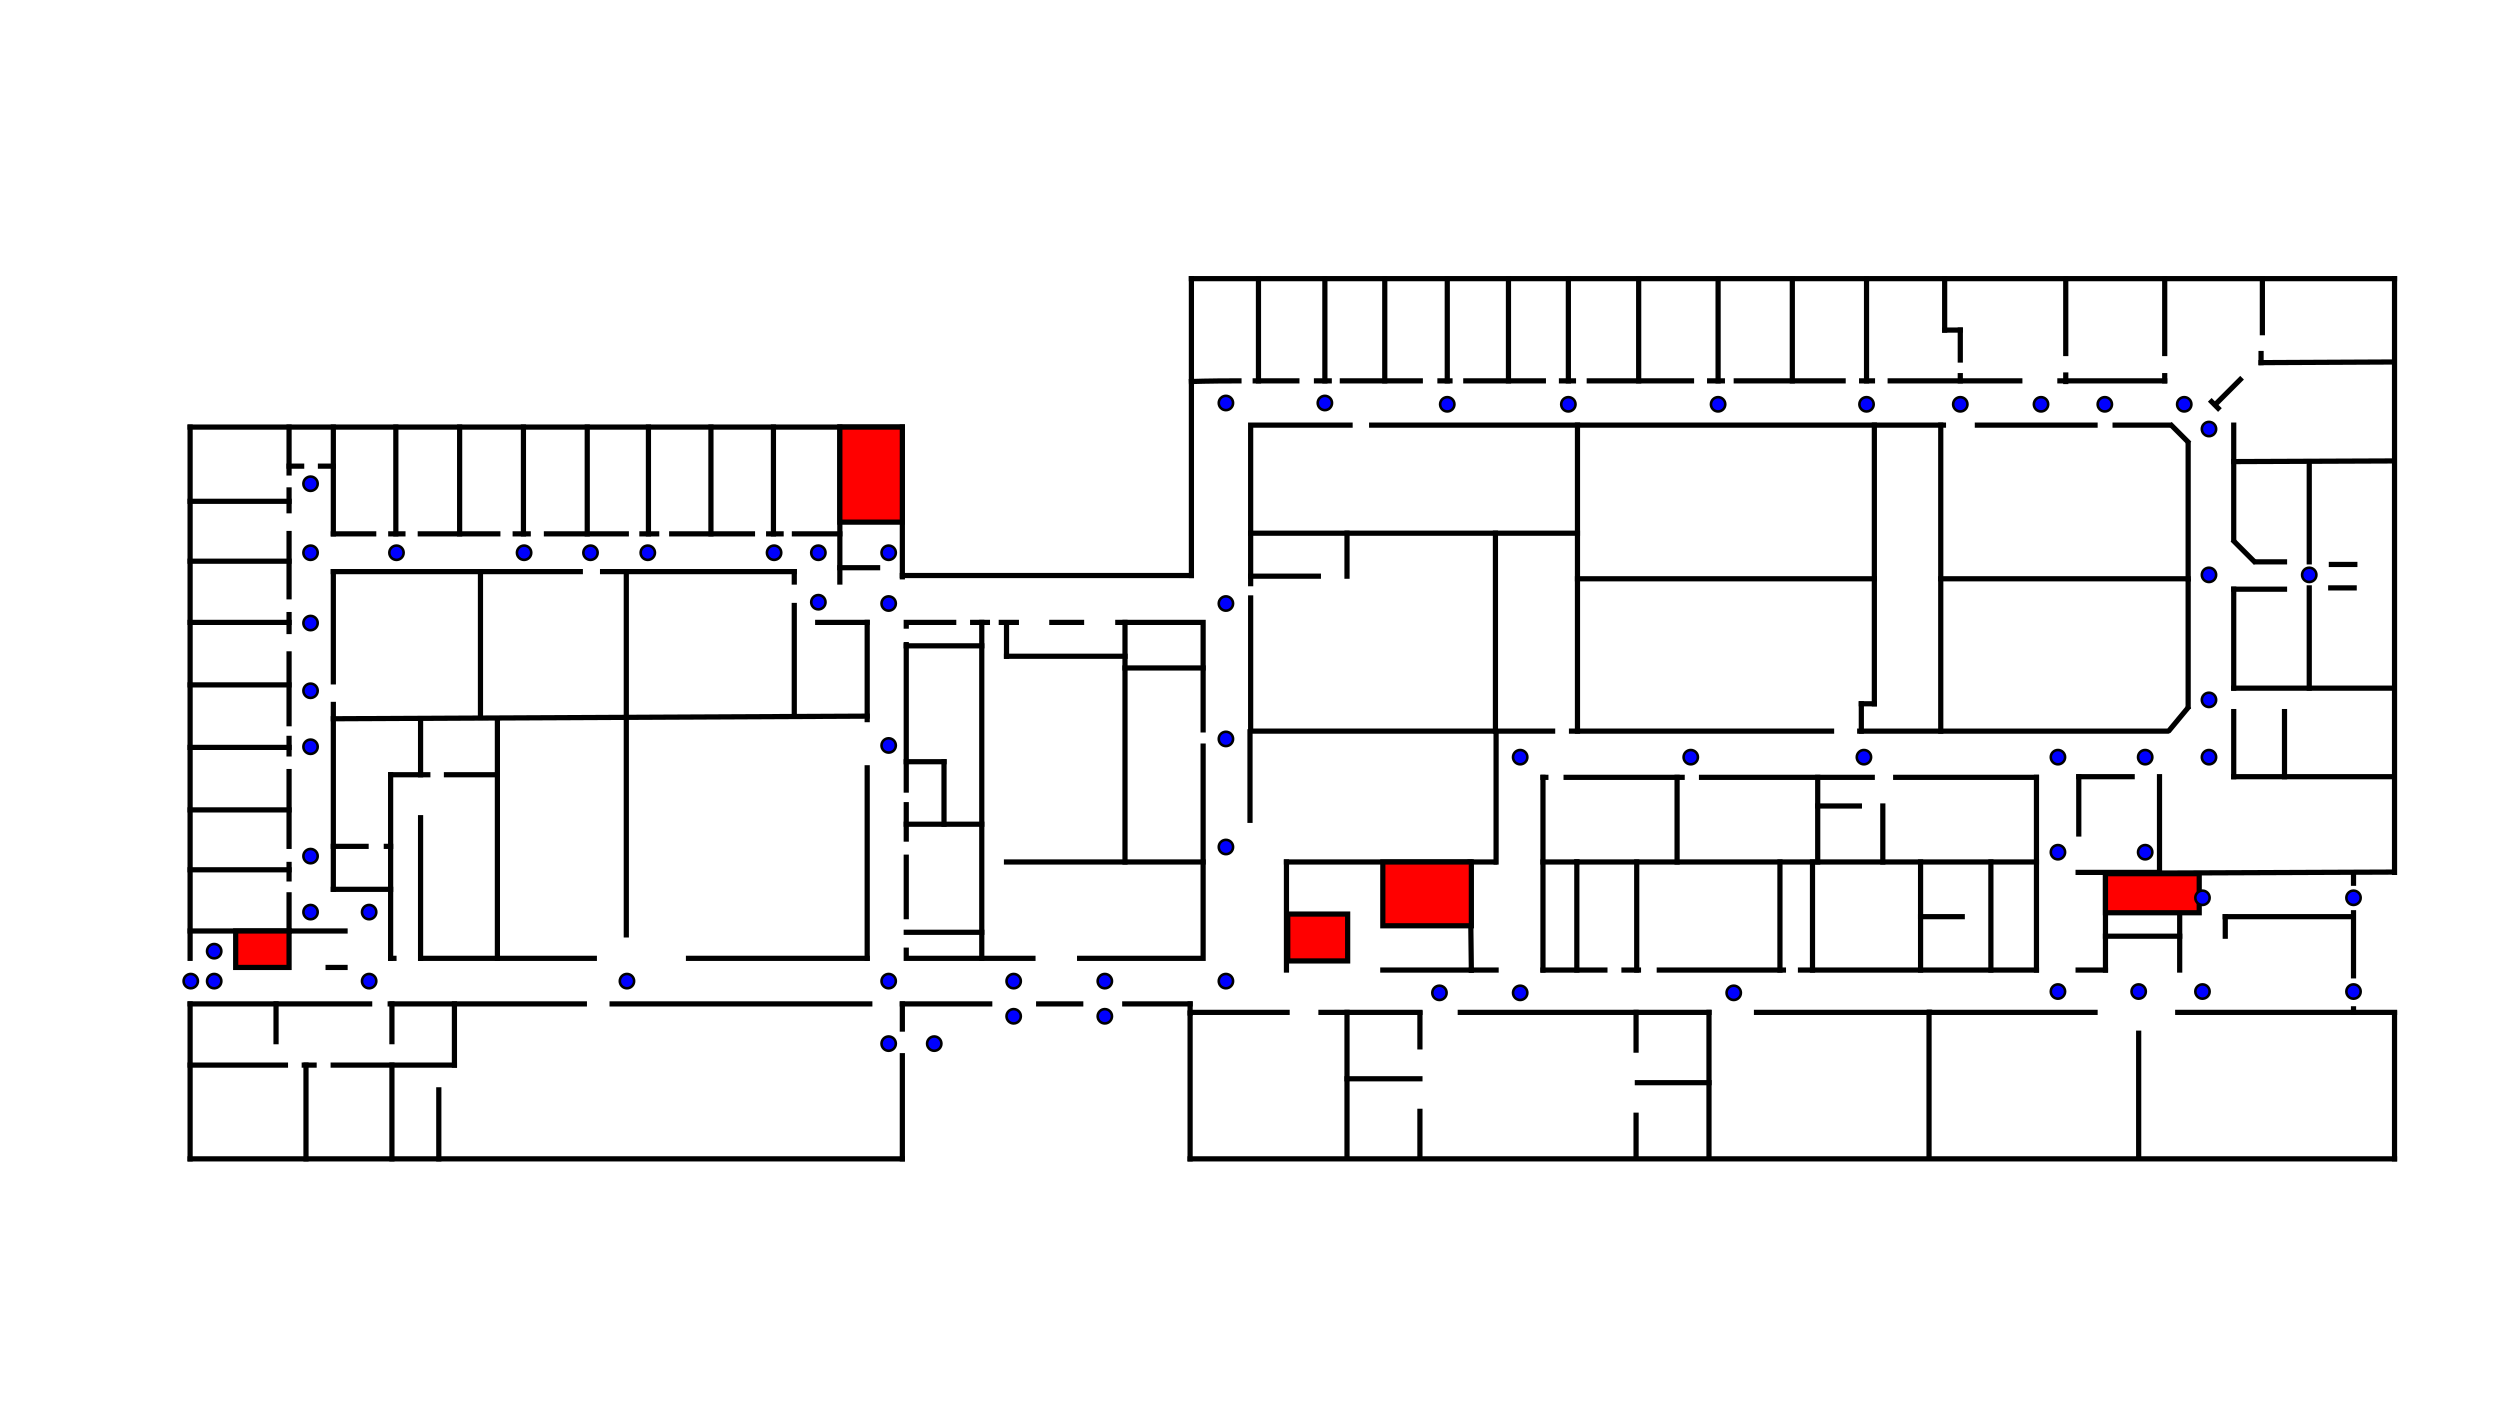
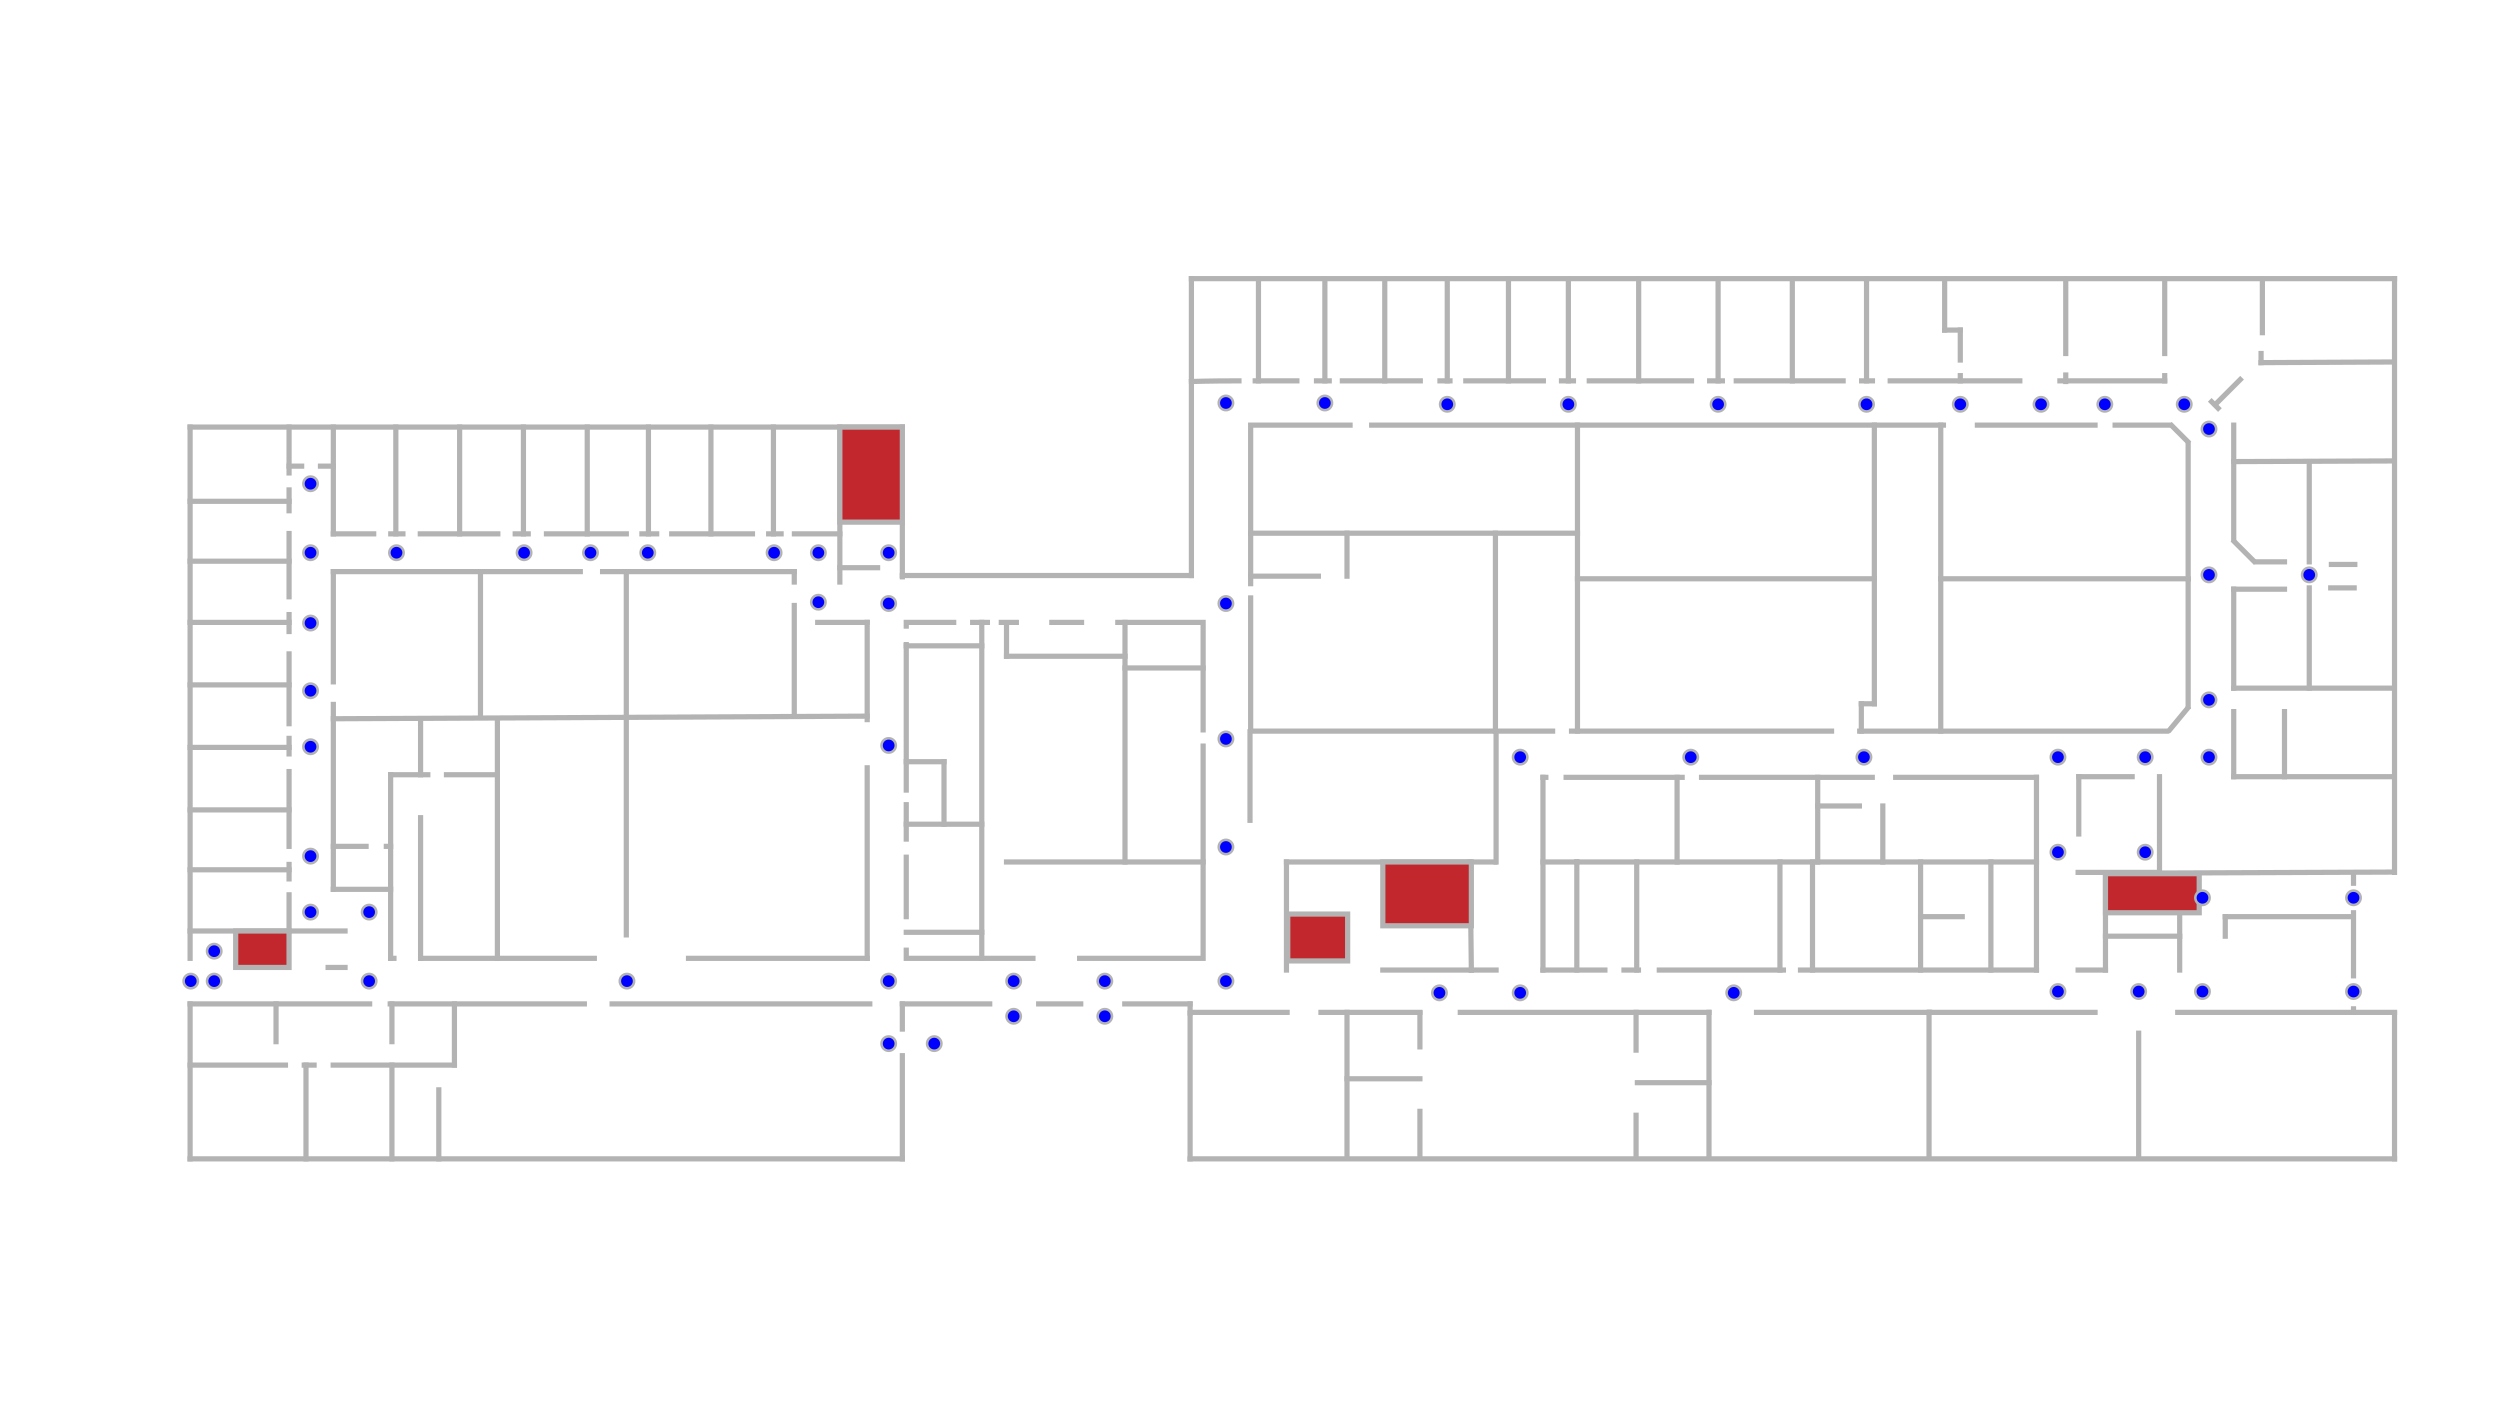
<svg xmlns="http://www.w3.org/2000/svg" id="Layer_2" data-name="Layer 2" viewBox="0 0 1920 1080">
  <defs>
-     <style>.cls-1,.cls-2,.cls-3{fill:none;}.cls-1,.cls-2,.cls-3,.cls-4,.cls-5{stroke:#000;}.cls-1,.cls-3,.cls-4,.cls-5{stroke-linecap:square;}.cls-1,.cls-2,.cls-4,.cls-5{stroke-miterlimit:10;}.cls-1,.cls-2,.cls-3,.cls-4{stroke-width:4px;}.cls-3{stroke-linejoin:bevel;}.cls-4{fill:red;}.cls-5{fill:blue;stroke-width:2px;}</style>
+     <style>.cls-1,.cls-2,.cls-3{fill:none;}.cls-1,.cls-2,.cls-3,.cls-4,.cls-5{stroke:#b3b3b3;}.cls-1,.cls-3,.cls-4,.cls-5{stroke-linecap:square;}.cls-1,.cls-2,.cls-4,.cls-5{stroke-miterlimit:10;}.cls-1,.cls-2,.cls-3,.cls-4{stroke-width:4px;}.cls-3{stroke-linejoin:bevel;}.cls-4{fill:#c1272d;}.cls-5{fill:blue;stroke-width:2px;}</style>
  </defs>
  <path class="cls-1" d="M915,293s12.74-.5,36.52-.5" />
  <path class="cls-1" d="M964,292.5h32" />
  <path class="cls-1" d="M1011.07,292.5h9.78" />
  <path class="cls-1" d="M1030.93,292.5h59.85" />
  <path class="cls-1" d="M1105.89,292.5h7.7" />
  <path class="cls-1" d="M1125.74,292.5h59.56" />
  <path class="cls-1" d="M1199.22,292.5h9.19" />
  <path class="cls-1" d="M1220.56,292.5h78.51" />
  <path class="cls-1" d="M1313,292.5h9.78" />
  <path class="cls-1" d="M1333.44,292.5h82.08" />
  <path class="cls-1" d="M1429.74,292.5h8.3" />
  <path class="cls-1" d="M1451.67,292.5h99.55" />
  <path class="cls-1" d="M1582,292.5h80.46" />
  <line class="cls-1" x1="966.5" y1="292.5" x2="966.5" y2="214.5" />
  <line class="cls-1" x1="1017.5" y1="214.5" x2="1017.5" y2="292.5" />
  <line class="cls-1" x1="1063.5" y1="214.5" x2="1063.5" y2="292.5" />
  <line class="cls-1" x1="1111.5" y1="214.5" x2="1111.5" y2="292.5" />
  <line class="cls-1" x1="1158.5" y1="214.5" x2="1158.5" y2="292.5" />
  <line class="cls-1" x1="1204.5" y1="214.5" x2="1204.5" y2="292.5" />
  <line class="cls-1" x1="1258.5" y1="214.5" x2="1258.5" y2="292.5" />
  <line class="cls-1" x1="1319.5" y1="214.5" x2="1319.5" y2="292.5" />
  <line class="cls-1" x1="1376.5" y1="214.5" x2="1376.5" y2="292.5" />
  <line class="cls-1" x1="1433.5" y1="214.5" x2="1433.5" y2="292.5" />
  <line class="cls-1" x1="1493.5" y1="214.5" x2="1493.5" y2="253.5" />
  <line class="cls-1" x1="1505.5" y1="253.5" x2="1505.5" y2="276.5" />
  <line class="cls-1" x1="1493.5" y1="253.5" x2="1505.5" y2="253.5" />
  <line class="cls-1" x1="1586.5" y1="214.5" x2="1586.5" y2="271.5" />
  <line class="cls-1" x1="1505.5" y1="288.5" x2="1505.5" y2="292.5" />
  <line class="cls-1" x1="1586.5" y1="288" x2="1586.5" y2="293" />
  <line class="cls-1" x1="1662.5" y1="214.5" x2="1662.5" y2="271.5" />
  <line class="cls-1" x1="1662.5" y1="292.5" x2="1662.5" y2="288.5" />
  <line class="cls-1" x1="1737.5" y1="214.5" x2="1737.5" y2="255.5" />
  <line class="cls-1" x1="1736.5" y1="271.5" x2="1736.5" y2="278.5" />
  <line class="cls-1" x1="1838" y1="278" x2="1736.5" y2="278.5" />
  <line class="cls-1" x1="1701.5" y1="310.5" x2="1720.5" y2="291.5" />
  <line class="cls-1" x1="1698.5" y1="308.5" x2="1703.5" y2="313.5" />
  <line class="cls-1" x1="1715.5" y1="326.5" x2="1715.5" y2="413.5" />
  <line class="cls-1" x1="1838" y1="354" x2="1715.5" y2="354.5" />
  <line class="cls-1" x1="1773.5" y1="354.5" x2="1773.5" y2="431.5" />
  <line class="cls-2" x1="1714.5" y1="414.5" x2="1732.5" y2="432.5" />
  <line class="cls-1" x1="1754.5" y1="431.5" x2="1733.5" y2="431.5" />
  <line class="cls-1" x1="1790.5" y1="433.5" x2="1808.5" y2="433.5" />
  <line class="cls-1" x1="1790" y1="451.5" x2="1808" y2="451.5" />
  <line class="cls-1" x1="1773.5" y1="451.5" x2="1773.5" y2="528.5" />
  <line class="cls-1" x1="1838" y1="528.5" x2="1715.5" y2="528.5" />
  <line class="cls-1" x1="1715.5" y1="452.5" x2="1715.5" y2="528.5" />
  <line class="cls-1" x1="1754.5" y1="452.5" x2="1715.5" y2="452.5" />
  <line class="cls-1" x1="1715.5" y1="546.5" x2="1715.5" y2="596.5" />
  <line class="cls-1" x1="1838" y1="596.5" x2="1715.5" y2="596.5" />
  <line class="cls-1" x1="1754.5" y1="546.5" x2="1754.5" y2="596.5" />
  <line class="cls-1" x1="1838.75" y1="669.75" x2="1658.5" y2="670.5" />
  <line class="cls-1" x1="1658.5" y1="596.5" x2="1658.5" y2="670.5" />
  <line class="cls-1" x1="1637.5" y1="596.5" x2="1596.5" y2="596.5" />
  <line class="cls-1" x1="1596.5" y1="640.5" x2="1596.5" y2="596.5" />
  <line class="cls-1" x1="1642.5" y1="793.5" x2="1642.5" y2="889.5" />
  <line class="cls-2" x1="1670.5" y1="777.5" x2="1841" y2="777.5" />
  <line class="cls-1" x1="1609" y1="777.5" x2="1482" y2="777.5" />
  <line class="cls-1" x1="1481.5" y1="889.5" x2="1481.5" y2="777.5" />
  <line class="cls-1" x1="1349" y1="777.5" x2="1482" y2="777.5" />
  <line class="cls-1" x1="1312.5" y1="777.5" x2="1312.5" y2="889.5" />
  <line class="cls-1" x1="1121.5" y1="777.5" x2="1312.5" y2="777.5" />
  <line class="cls-1" x1="1256.5" y1="777.5" x2="1256.5" y2="806.5" />
  <line class="cls-1" x1="1257.5" y1="831.5" x2="1312.5" y2="831.5" />
  <line class="cls-1" x1="1256.5" y1="856.5" x2="1256.5" y2="889.5" />
  <line class="cls-1" x1="1014.5" y1="777.5" x2="1090.5" y2="777.5" />
  <line class="cls-1" x1="1090.5" y1="804" x2="1090.5" y2="778" />
  <line class="cls-1" x1="1034.5" y1="828.5" x2="1090.5" y2="828.5" />
  <line class="cls-1" x1="1090.5" y1="889.5" x2="1090.5" y2="853.5" />
  <line class="cls-1" x1="1034.5" y1="777.5" x2="1034.5" y2="889.5" />
  <line class="cls-1" x1="914.5" y1="777.5" x2="988.5" y2="777.5" />
  <path class="cls-1" d="M1053.44,326.5h439.12" />
  <path class="cls-1" d="M1518.63,326.5H1609" />
  <path class="cls-1" d="M1624.41,326.5h41.66" />
  <path class="cls-3" d="M1428.26,561.5H1665.5L1680,544" />
  <path class="cls-1" d="M1406.63,561.5h-199.7" />
  <path class="cls-1" d="M1192.41,561.5H960.5V459.22" />
  <path class="cls-1" d="M960.5,448.26V326.5h76.35" />
  <line class="cls-1" x1="1211.5" y1="326.5" x2="1211.5" y2="561.5" />
  <line class="cls-1" x1="1439.5" y1="444.5" x2="1211.5" y2="444.5" />
  <line class="cls-1" x1="1439.5" y1="326.5" x2="1439.5" y2="540.5" />
  <line class="cls-1" x1="1429.5" y1="540.5" x2="1429.5" y2="561.5" />
  <line class="cls-1" x1="1439.5" y1="540.5" x2="1429.5" y2="540.5" />
  <line class="cls-1" x1="1490.5" y1="326.5" x2="1490.5" y2="561.5" />
  <line class="cls-1" x1="1680.5" y1="444.5" x2="1490.5" y2="444.5" />
  <line class="cls-1" x1="960.5" y1="409.5" x2="1211.5" y2="409.5" />
  <line class="cls-1" x1="1148.5" y1="409.5" x2="1148.5" y2="561.5" />
  <line class="cls-1" x1="960.5" y1="442.5" x2="1012.5" y2="442.5" />
  <line class="cls-1" x1="1034.5" y1="409.5" x2="1034.5" y2="442.5" />
  <line class="cls-2" x1="1680.5" y1="544.5" x2="1680.5" y2="444.5" />
  <line class="cls-1" x1="1680.5" y1="341.5" x2="1680.5" y2="444.5" />
  <line class="cls-2" x1="1666.5" y1="325.5" x2="1681.5" y2="340.5" />
  <path class="cls-1" d="M1564,597H1455.89" />
  <path class="cls-1" d="M1437.89,597H1306.78" />
  <path class="cls-1" d="M1291.89,597h-89.11" />
  <path class="cls-1" d="M1187.22,597H1185" />
  <line class="cls-1" x1="1564" y1="745" x2="1564" y2="597" />
  <path class="cls-1" d="M1185,745h47.56" />
  <path class="cls-1" d="M1247.22,745h11.11" />
  <path class="cls-1" d="M1274.33,745h95.34" />
  <path class="cls-1" d="M1382.78,745H1564" />
  <line class="cls-1" x1="1185" y1="597" x2="1185" y2="745" />
  <line class="cls-1" x1="1211" y1="662" x2="1211" y2="745" />
  <line class="cls-1" x1="1185" y1="662" x2="1211" y2="662" />
  <line class="cls-1" x1="1564" y1="662" x2="1211" y2="662" />
  <line class="cls-1" x1="1257" y1="745" x2="1257" y2="662" />
  <line class="cls-1" x1="1367" y1="662" x2="1367" y2="745" />
  <line class="cls-1" x1="1392" y1="662" x2="1392" y2="745" />
  <line class="cls-1" x1="1475" y1="662" x2="1475" y2="745" />
  <line class="cls-1" x1="1529" y1="662" x2="1529" y2="745" />
  <line class="cls-1" x1="1475" y1="704" x2="1507" y2="704" />
  <line class="cls-1" x1="1288" y1="662" x2="1288" y2="597" />
  <line class="cls-1" x1="1396" y1="662" x2="1396" y2="597" />
  <line class="cls-1" x1="1428" y1="619" x2="1396" y2="619" />
  <line class="cls-1" x1="1446" y1="619" x2="1446" y2="662" />
  <line class="cls-1" x1="914" y1="890" x2="1839" y2="890" />
  <line class="cls-1" x1="1839" y1="778" x2="1839" y2="890" />
  <line class="cls-1" x1="1839" y1="670" x2="1839" y2="214" />
  <line class="cls-1" x1="915" y1="214" x2="1839" y2="214" />
  <path class="cls-1" d="M1807.5,671.5v6.83" />
  <path class="cls-1" d="M1807.5,701v48.44" />
  <path class="cls-1" d="M1807.5,774.78v2.72" />
  <line class="cls-1" x1="1807" y1="704" x2="1709" y2="704" />
  <line class="cls-1" x1="1709" y1="719" x2="1709" y2="704" />
  <line class="cls-1" x1="1617" y1="745" x2="1617" y2="672" />
  <line class="cls-1" x1="1596" y1="670" x2="1658" y2="670" />
  <line class="cls-1" x1="1596" y1="745" x2="1617" y2="745" />
  <line class="cls-1" x1="1617" y1="719" x2="1674" y2="719" />
  <line class="cls-1" x1="1674" y1="700" x2="1674" y2="745" />
  <line class="cls-1" x1="914" y1="778" x2="914" y2="890" />
  <line class="cls-1" x1="960" y1="630" x2="960" y2="562" />
  <line class="cls-1" x1="988" y1="662" x2="1148" y2="662" />
  <line class="cls-1" x1="1149" y1="562" x2="1149" y2="662" />
  <line class="cls-1" x1="1129" y1="662" x2="1130" y2="745" />
  <line class="cls-1" x1="1149" y1="745" x2="1130" y2="745" />
  <line class="cls-1" x1="988" y1="745" x2="988" y2="662" />
  <line class="cls-1" x1="1062" y1="745" x2="1130" y2="745" />
  <line class="cls-1" x1="915" y1="214" x2="915" y2="442" />
  <line class="cls-1" x1="693" y1="328" x2="693" y2="443" />
  <line class="cls-1" x1="915" y1="442" x2="693" y2="442" />
  <line class="cls-1" x1="146" y1="328" x2="693" y2="328" />
  <line class="cls-1" x1="146" y1="736" x2="146" y2="328" />
  <line class="cls-1" x1="146" y1="771" x2="146" y2="890" />
  <line class="cls-1" x1="693" y1="890" x2="146" y2="890" />
  <path class="cls-1" d="M693,771v19.33" />
  <path class="cls-1" d="M693,810.78V890" />
  <path class="cls-1" d="M914,771H863.82" />
  <path class="cls-1" d="M830,771h-32.3" />
  <path class="cls-1" d="M760.11,771H693" />
  <line class="cls-1" x1="914" y1="778" x2="914" y2="771" />
  <path class="cls-1" d="M222,328v35.22" />
  <path class="cls-1" d="M222,376.26v16" />
  <path class="cls-1" d="M222,409.74v48.59" />
  <path class="cls-1" d="M222,472v13" />
  <path class="cls-1" d="M222,502.19v53.62" />
  <path class="cls-1" d="M222,567.07V579" />
  <path class="cls-1" d="M222,592.56V650" />
  <path class="cls-1" d="M222,663.89V675" />
  <path class="cls-1" d="M222,687.22V715" />
  <line class="cls-1" x1="146" y1="715" x2="222" y2="715" />
  <line class="cls-1" x1="146" y1="668" x2="222" y2="668" />
  <line class="cls-1" x1="146" y1="622" x2="222" y2="622" />
  <line class="cls-1" x1="146" y1="574" x2="222" y2="574" />
  <line class="cls-1" x1="146" y1="526" x2="222" y2="526" />
  <line class="cls-1" x1="146" y1="478" x2="222" y2="478" />
  <line class="cls-1" x1="146" y1="431" x2="222" y2="431" />
  <line class="cls-1" x1="146" y1="385" x2="222" y2="385" />
  <path class="cls-1" d="M256,410h31" />
  <path class="cls-1" d="M300.11,410h9.33" />
  <path class="cls-1" d="M322.78,410h59.55" />
  <path class="cls-1" d="M395.67,410h10" />
  <path class="cls-1" d="M419.67,410H481" />
  <path class="cls-1" d="M493,410h11.33" />
  <path class="cls-1" d="M515.89,410h62" />
  <path class="cls-1" d="M590.33,410h9.56" />
  <path class="cls-1" d="M610.11,410H645" />
  <line class="cls-1" x1="645" y1="328" x2="645" y2="447" />
  <line class="cls-1" x1="256" y1="328" x2="256" y2="410" />
  <line class="cls-1" x1="304" y1="328" x2="304" y2="410" />
  <line class="cls-1" x1="353" y1="328" x2="353" y2="410" />
  <line class="cls-1" x1="402" y1="328" x2="402" y2="410" />
  <line class="cls-1" x1="451" y1="328" x2="451" y2="410" />
  <line class="cls-1" x1="498" y1="328" x2="498" y2="410" />
  <line class="cls-1" x1="546" y1="328" x2="546" y2="410" />
  <line class="cls-1" x1="594" y1="328" x2="594" y2="410" />
  <path class="cls-1" d="M222,358h9.67" />
  <path class="cls-1" d="M246.11,358H256" />
  <path class="cls-1" d="M256,439v84.67" />
  <path class="cls-1" d="M256,541V683" />
  <path class="cls-1" d="M610,439H462.78" />
  <path class="cls-1" d="M445.67,439H256" />
  <path class="cls-1" d="M666,478v74.67" />
  <path class="cls-1" d="M666,589.67V736" />
  <path class="cls-1" d="M300,736h2.56" />
  <path class="cls-1" d="M323.22,736H456.44" />
  <path class="cls-1" d="M528.78,736H666" />
  <line class="cls-1" x1="256" y1="552" x2="666" y2="550" />
  <line class="cls-1" x1="369" y1="439" x2="369" y2="551" />
  <line class="cls-1" x1="481" y1="439" x2="481" y2="718" />
  <line class="cls-1" x1="610" y1="439" x2="610" y2="447" />
  <line class="cls-1" x1="610" y1="549" x2="610" y2="465" />
  <line class="cls-1" x1="666" y1="478" x2="628" y2="478" />
  <line class="cls-1" x1="382" y1="552" x2="382" y2="736" />
  <line class="cls-1" x1="300" y1="595" x2="300" y2="736" />
  <path class="cls-1" d="M382,595H342.89" />
  <path class="cls-1" d="M328.56,595H300" />
  <line class="cls-1" x1="323" y1="552" x2="323" y2="595" />
  <line class="cls-1" x1="323" y1="628" x2="323" y2="736" />
  <line class="cls-1" x1="256" y1="683" x2="300" y2="683" />
  <path class="cls-1" d="M256,650h25.15" />
  <path class="cls-1" d="M296.7,650H300" />
  <path class="cls-1" d="M696,480.85V478h36.44" />
  <path class="cls-1" d="M747,478h11.33" />
  <path class="cls-1" d="M769,478h11.56" />
  <path class="cls-1" d="M807.81,478h22.82" />
  <path class="cls-1" d="M858.48,478H924v82.56" />
  <path class="cls-1" d="M924,573V736H829.15" />
  <path class="cls-1" d="M793.3,736H696v-6.26" />
  <path class="cls-1" d="M696,704V658.33" />
  <path class="cls-1" d="M696,644.41V618" />
  <path class="cls-1" d="M696,606.78V495.07" />
  <line class="cls-1" x1="754" y1="478" x2="754" y2="736" />
  <line class="cls-1" x1="773" y1="662" x2="924" y2="662" />
  <line class="cls-1" x1="864" y1="478" x2="864" y2="662" />
  <line class="cls-1" x1="773" y1="480" x2="773" y2="504" />
  <line class="cls-1" x1="864" y1="504" x2="773" y2="504" />
  <line class="cls-1" x1="864" y1="513" x2="924" y2="513" />
  <line class="cls-1" x1="696" y1="496" x2="754" y2="496" />
  <line class="cls-1" x1="696" y1="633" x2="754" y2="633" />
  <line class="cls-1" x1="696" y1="585" x2="725" y2="585" />
  <line class="cls-1" x1="725" y1="633" x2="725" y2="585" />
  <line class="cls-1" x1="696" y1="716" x2="754" y2="716" />
  <path class="cls-1" d="M146,771H283.89" />
  <path class="cls-1" d="M299.67,771H448.78" />
  <path class="cls-1" d="M470.11,771H668" />
  <path class="cls-1" d="M146,818h73.22" />
  <path class="cls-1" d="M233.67,818h7.55" />
  <path class="cls-1" d="M255.89,818H349" />
  <line class="cls-1" x1="349" y1="771" x2="349" y2="818" />
  <line class="cls-1" x1="337" y1="890" x2="337" y2="837" />
  <line class="cls-1" x1="301" y1="890" x2="301" y2="818" />
  <line class="cls-1" x1="235" y1="818" x2="235" y2="890" />
  <line class="cls-1" x1="212" y1="771" x2="212" y2="800" />
  <line class="cls-1" x1="301" y1="771" x2="301" y2="800" />
  <rect class="cls-4" x="989" y="702" width="46" height="36" />
  <rect class="cls-4" x="1062" y="662" width="68" height="49" />
  <rect class="cls-4" x="1617" y="671" width="72" height="30" />
  <rect class="cls-4" x="645" y="328" width="48" height="73" />
  <line class="cls-1" x1="645" y1="436" x2="674" y2="436" />
  <rect class="cls-4" x="181" y="715" width="41" height="28" />
  <line class="cls-1" x1="223" y1="715" x2="265" y2="715" />
  <line class="cls-1" x1="265" y1="743" x2="252" y2="743" />
  <circle class="cls-5" cx="146.5" cy="753.5" r="5.5" />
  <circle class="cls-5" cx="164.5" cy="753.5" r="5.5" />
  <circle class="cls-5" cx="164.5" cy="730.5" r="5.5" />
  <circle class="cls-5" cx="283.5" cy="753.5" r="5.5" />
  <circle class="cls-5" cx="283.5" cy="700.5" r="5.5" />
  <circle class="cls-5" cx="238.5" cy="700.5" r="5.5" />
  <circle class="cls-5" cx="238.5" cy="657.5" r="5.5" />
  <circle class="cls-5" cx="238.5" cy="573.5" r="5.5" />
  <circle class="cls-5" cx="238.5" cy="530.5" r="5.5" />
  <circle class="cls-5" cx="238.5" cy="478.5" r="5.5" />
  <circle class="cls-5" cx="304.5" cy="424.5" r="5.5" />
  <circle class="cls-5" cx="238.5" cy="424.5" r="5.5" />
  <circle class="cls-5" cx="238.5" cy="371.5" r="5.5" />
  <circle class="cls-5" cx="402.5" cy="424.5" r="5.5" />
  <circle class="cls-5" cx="497.5" cy="424.5" r="5.5" />
  <circle class="cls-5" cx="453.5" cy="424.5" r="5.5" />
  <circle class="cls-5" cx="594.5" cy="424.5" r="5.5" />
  <circle class="cls-5" cx="628.5" cy="424.5" r="5.5" />
  <circle class="cls-5" cx="628.5" cy="462.5" r="5.5" />
  <circle class="cls-5" cx="682.5" cy="463.5" r="5.5" />
  <circle class="cls-5" cx="682.5" cy="424.5" r="5.5" />
  <circle class="cls-5" cx="682.5" cy="572.5" r="5.5" />
  <circle class="cls-5" cx="682.5" cy="753.5" r="5.5" />
  <circle class="cls-5" cx="481.5" cy="753.5" r="5.5" />
  <circle class="cls-5" cx="682.5" cy="801.5" r="5.5" />
  <circle class="cls-5" cx="717.5" cy="801.5" r="5.5" />
  <circle class="cls-5" cx="778.5" cy="753.5" r="5.5" />
  <circle class="cls-5" cx="778.5" cy="780.5" r="5.5" />
  <circle class="cls-5" cx="848.5" cy="780.5" r="5.5" />
  <circle class="cls-5" cx="848.5" cy="753.5" r="5.5" />
  <circle class="cls-5" cx="941.5" cy="753.5" r="5.5" />
  <circle class="cls-5" cx="941.5" cy="650.5" r="5.5" />
  <circle class="cls-5" cx="941.5" cy="567.5" r="5.5" />
  <circle class="cls-5" cx="941.5" cy="463.5" r="5.5" />
  <circle class="cls-5" cx="941.5" cy="309.5" r="5.5" />
  <circle class="cls-5" cx="1017.5" cy="309.5" r="5.5" />
  <circle class="cls-5" cx="1111.5" cy="310.5" r="5.5" />
  <circle class="cls-5" cx="1204.5" cy="310.5" r="5.5" />
  <circle class="cls-5" cx="1319.5" cy="310.5" r="5.5" />
  <circle class="cls-5" cx="1433.5" cy="310.5" r="5.5" />
  <circle class="cls-5" cx="1505.5" cy="310.5" r="5.5" />
  <circle class="cls-5" cx="1567.5" cy="310.5" r="5.5" />
  <circle class="cls-5" cx="1677.5" cy="310.5" r="5.5" />
  <circle class="cls-5" cx="1696.5" cy="329.5" r="5.5" />
  <circle class="cls-5" cx="1616.5" cy="310.5" r="5.5" />
  <circle class="cls-5" cx="1696.5" cy="441.5" r="5.5" />
  <circle class="cls-5" cx="1773.5" cy="441.5" r="5.5" />
  <circle class="cls-5" cx="1696.5" cy="537.5" r="5.5" />
  <circle class="cls-5" cx="1696.5" cy="581.5" r="5.5" />
  <circle class="cls-5" cx="1647.5" cy="581.5" r="5.5" />
  <circle class="cls-5" cx="1580.5" cy="581.5" r="5.5" />
  <circle class="cls-5" cx="1580.5" cy="654.5" r="5.5" />
  <circle class="cls-5" cx="1647.5" cy="654.5" r="5.5" />
  <circle class="cls-5" cx="1580.5" cy="761.5" r="5.5" />
  <circle class="cls-5" cx="1642.5" cy="761.5" r="5.5" />
  <circle class="cls-5" cx="1691.5" cy="761.5" r="5.5" />
  <circle class="cls-5" cx="1691.5" cy="689.5" r="5.5" />
  <circle class="cls-5" cx="1807.5" cy="689.5" r="5.5" />
  <circle class="cls-5" cx="1807.5" cy="761.5" r="5.5" />
  <circle class="cls-5" cx="1331.5" cy="762.5" r="5.5" />
  <circle class="cls-5" cx="1105.5" cy="762.5" r="5.5" />
  <circle class="cls-5" cx="1167.5" cy="762.5" r="5.5" />
  <circle class="cls-5" cx="1167.5" cy="581.5" r="5.5" />
  <circle class="cls-5" cx="1298.5" cy="581.5" r="5.5" />
  <circle class="cls-5" cx="1431.5" cy="581.5" r="5.5" />
</svg>
